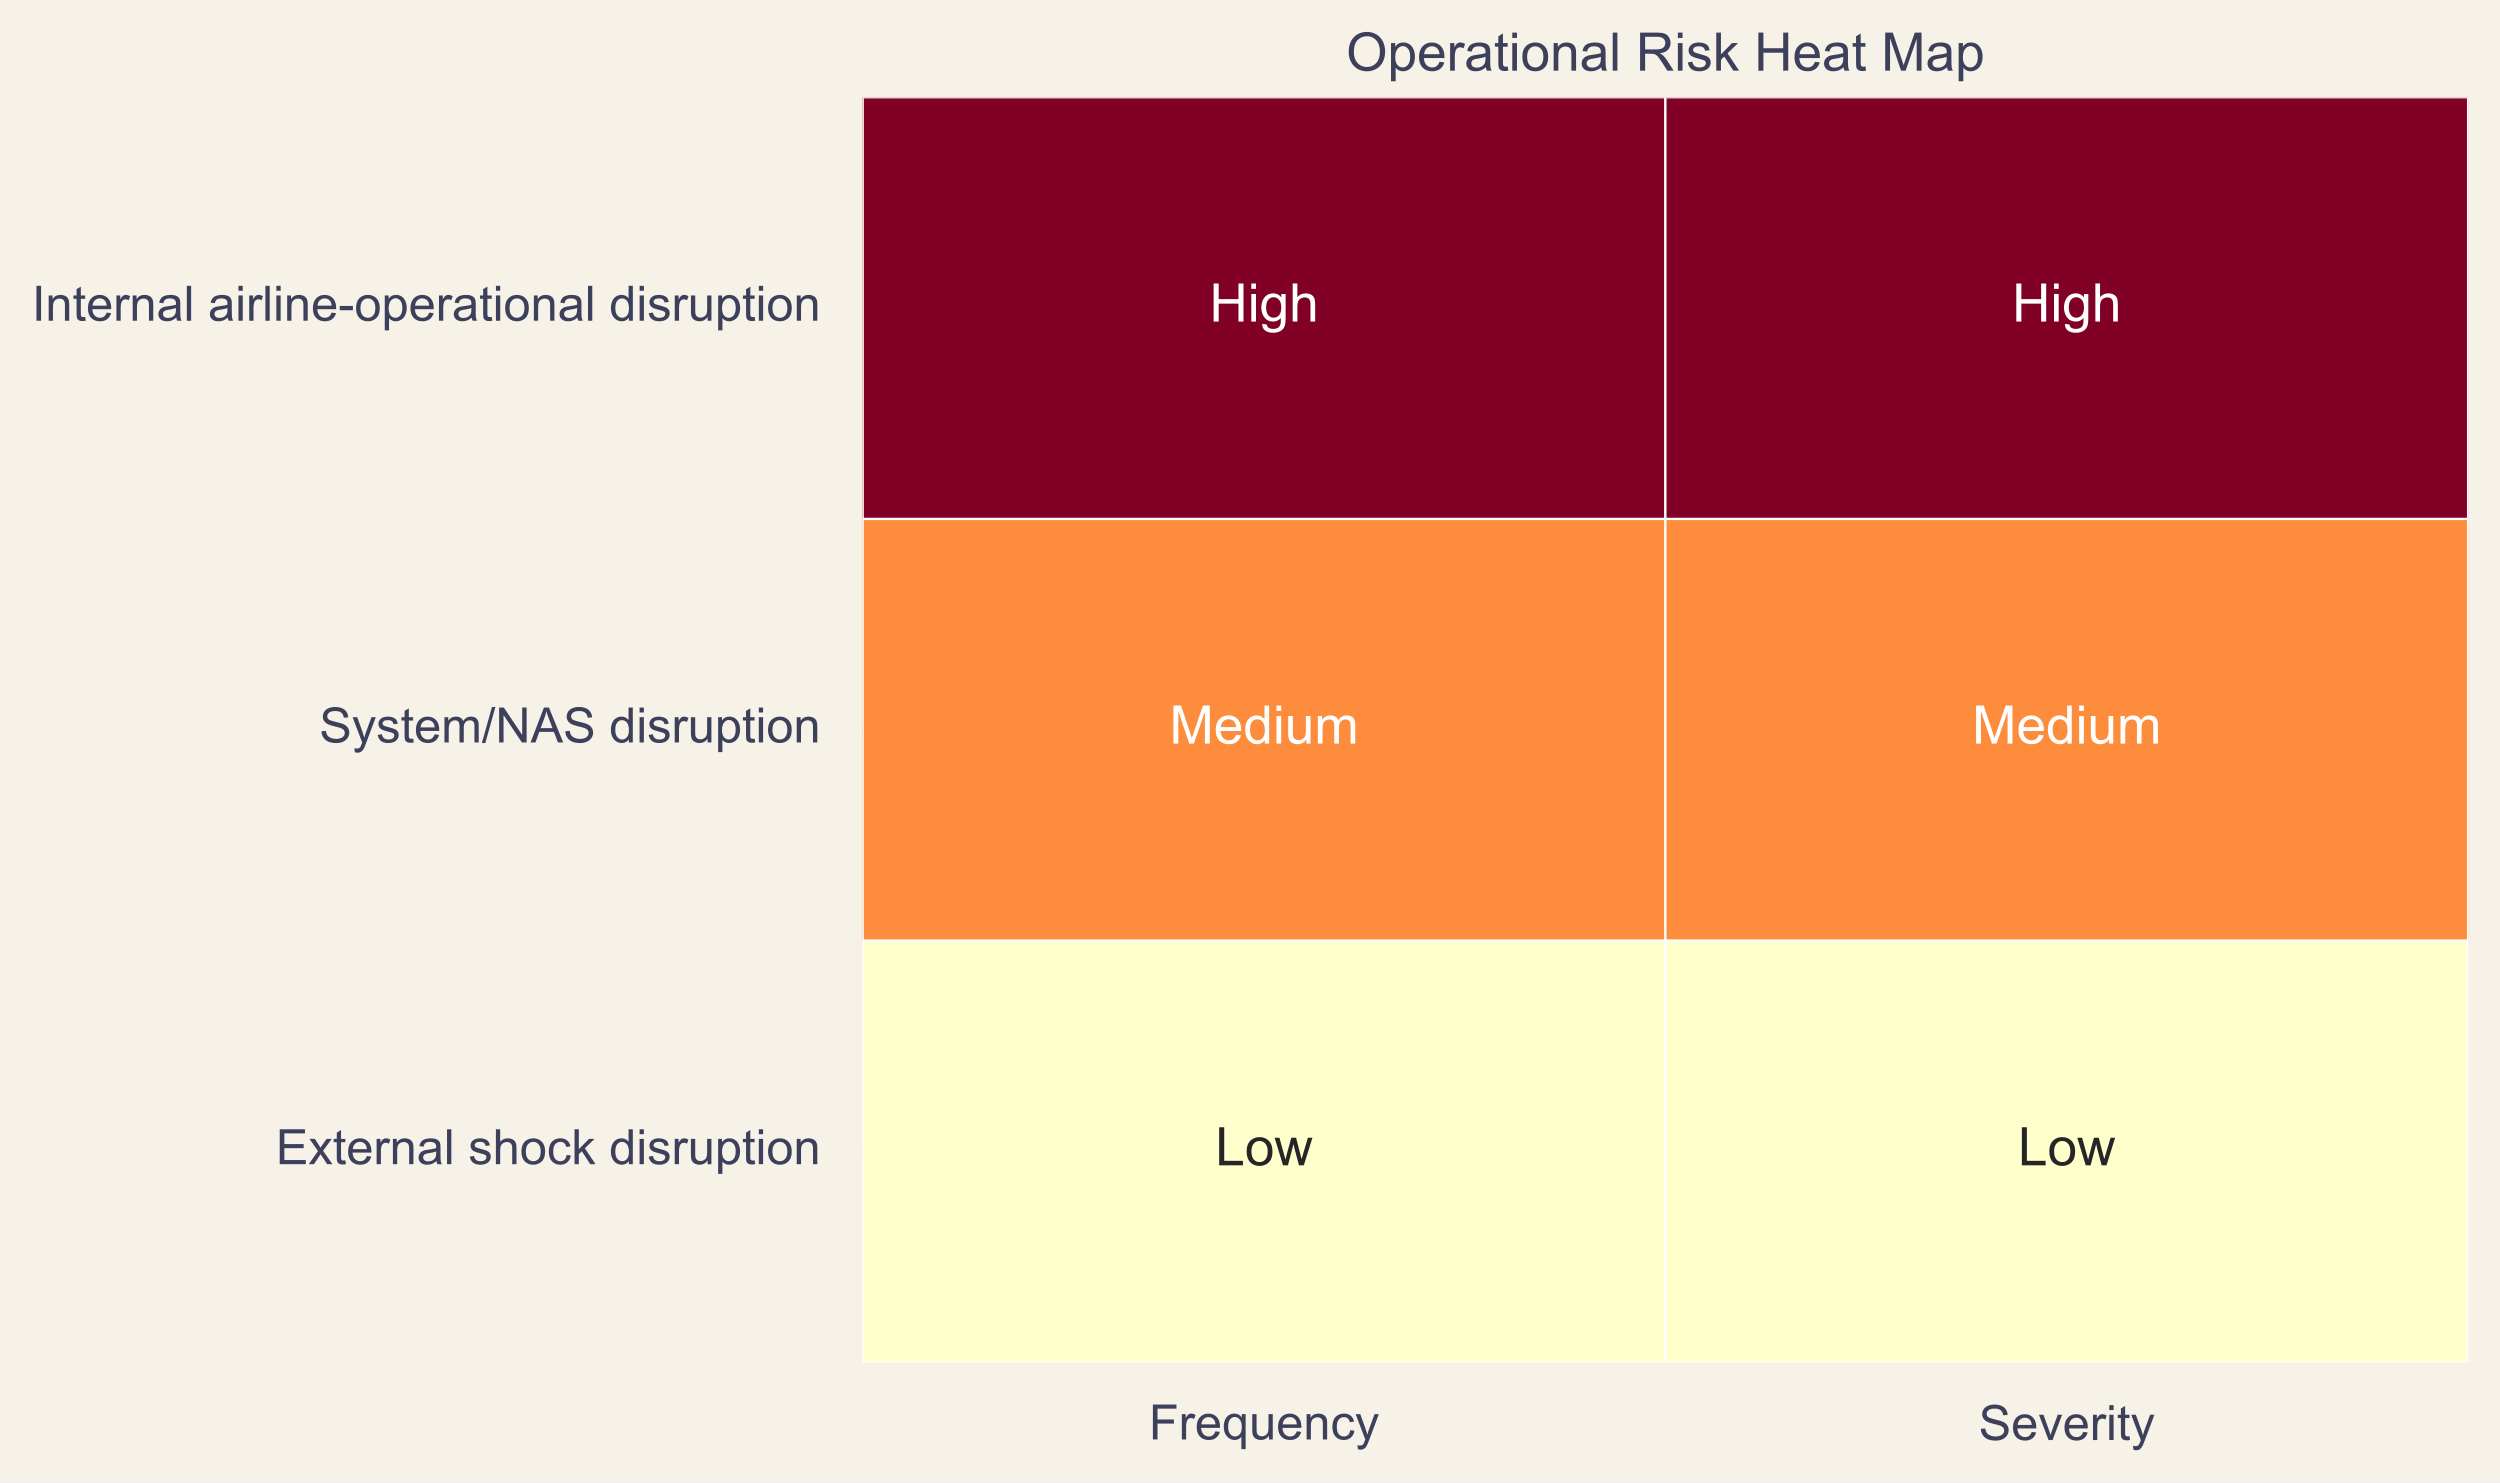
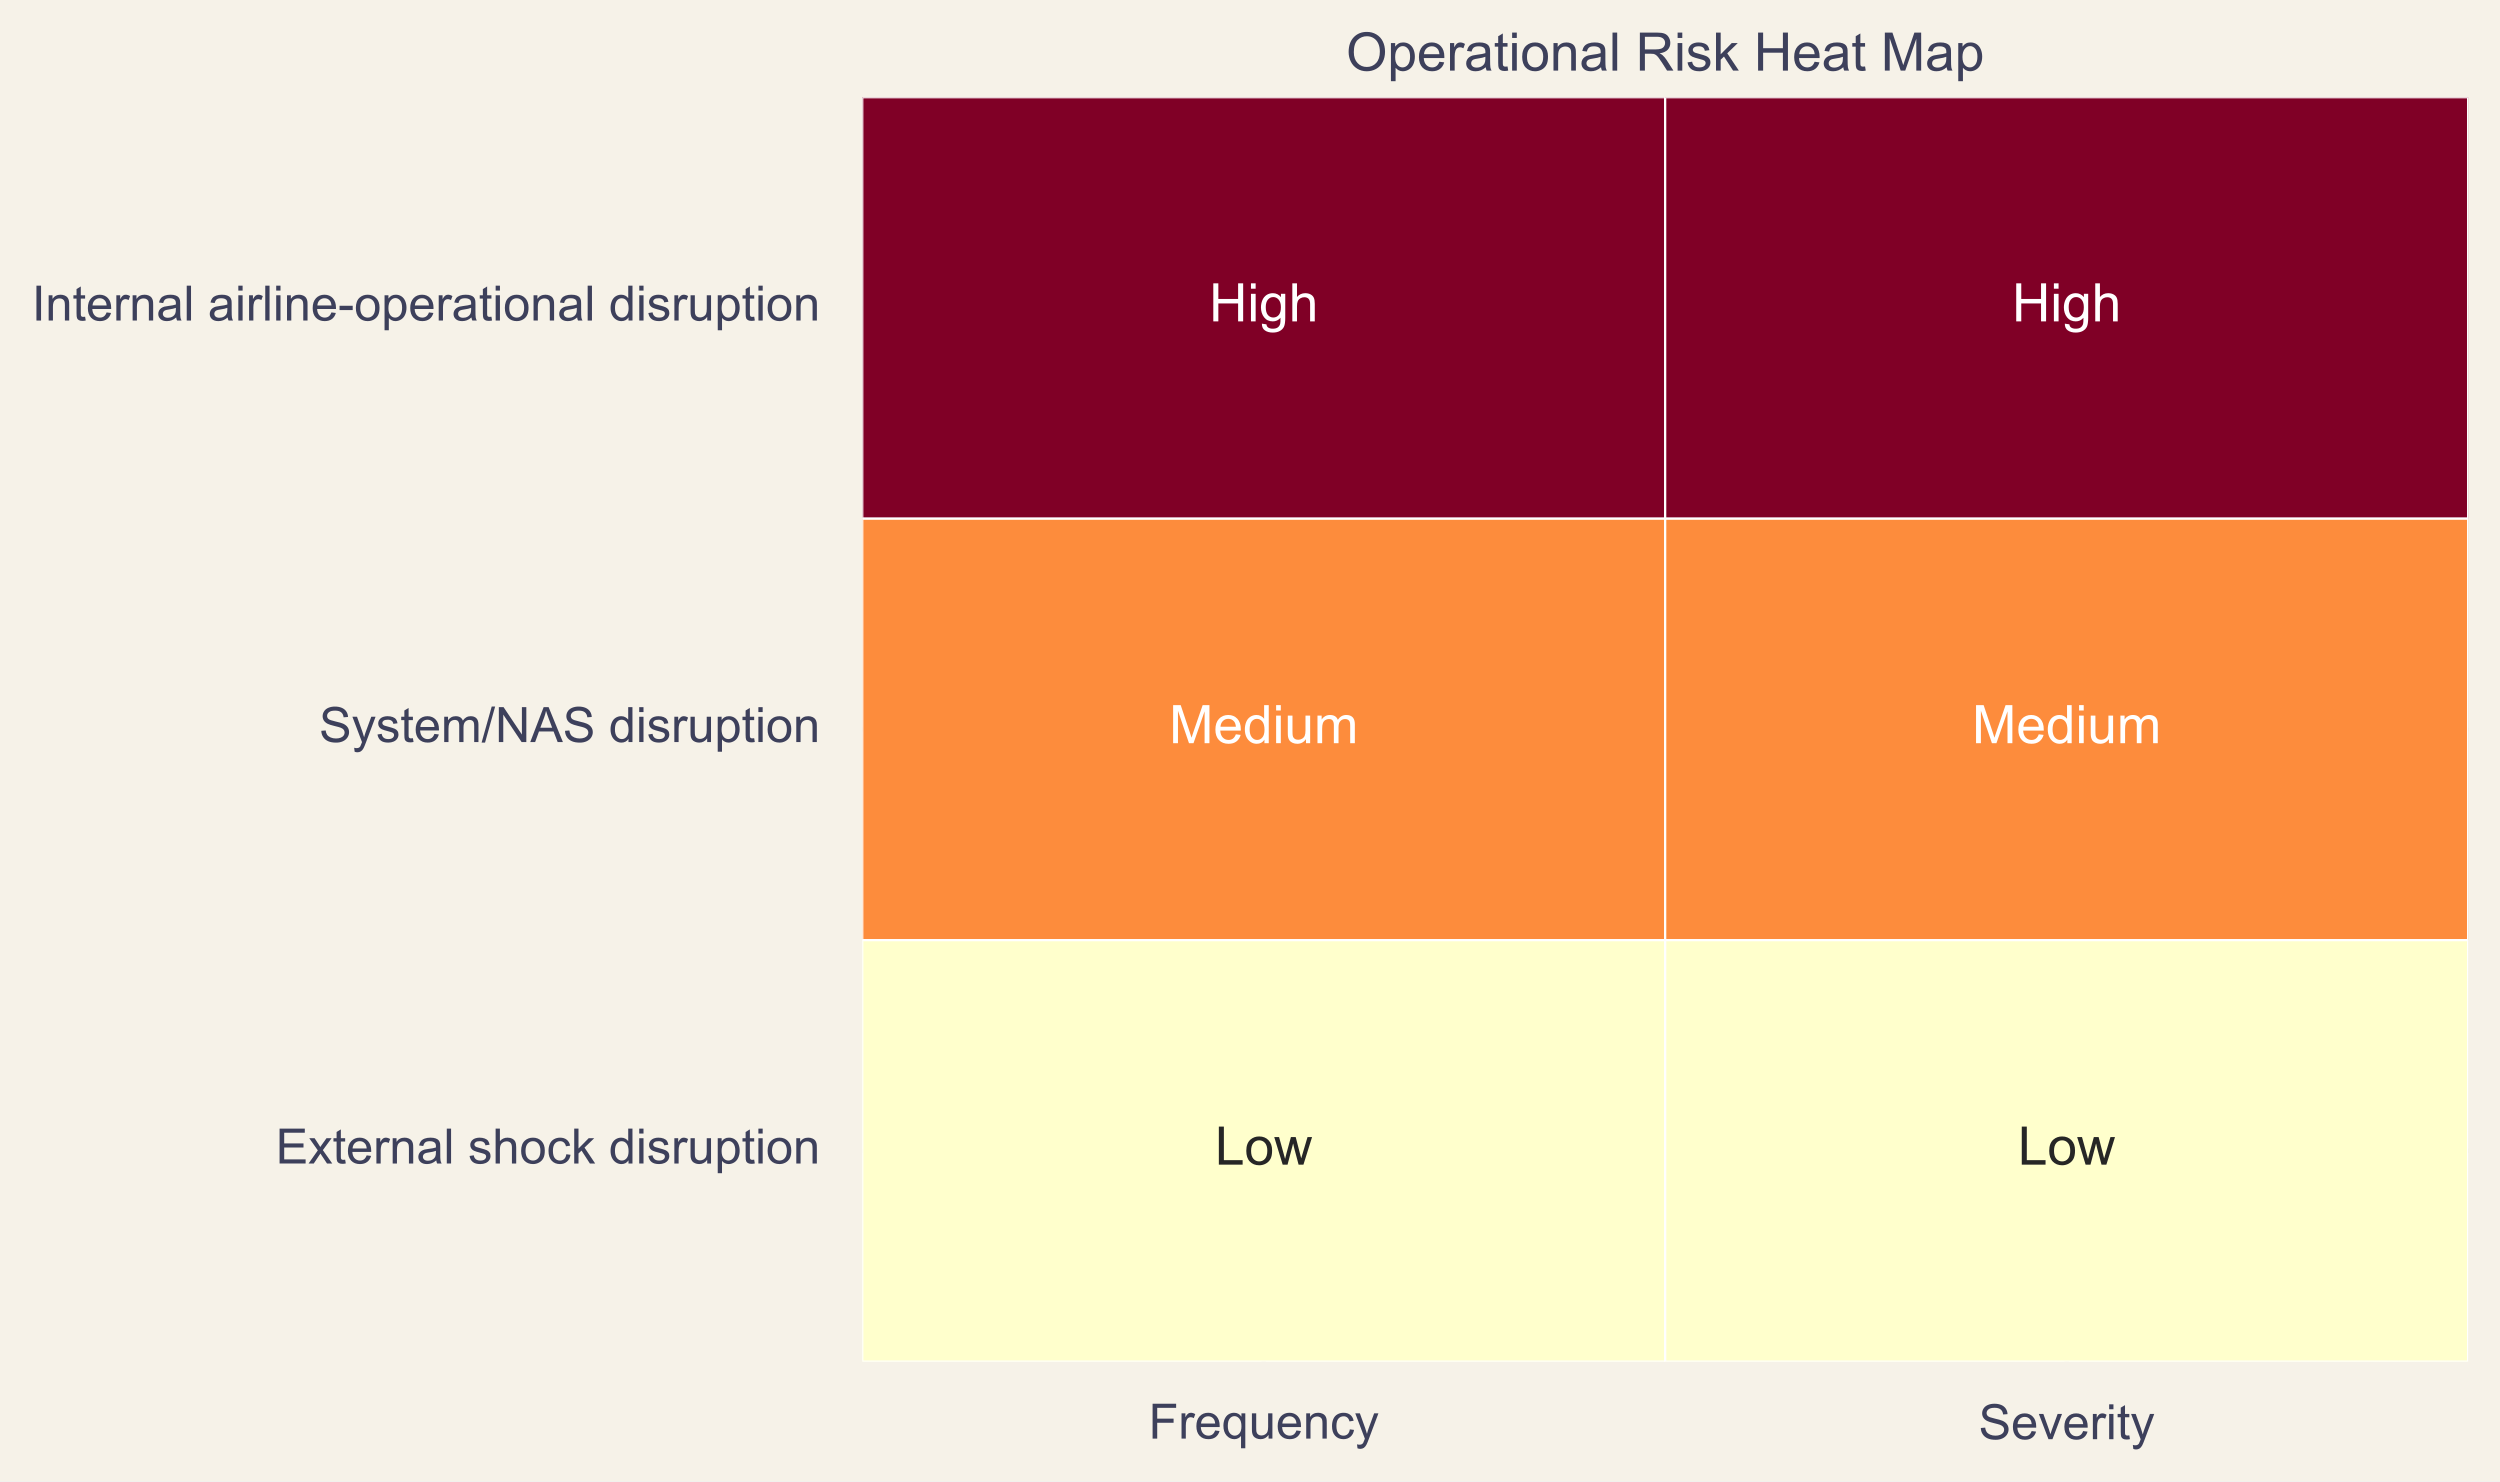
- <svg xmlns="http://www.w3.org/2000/svg" xmlns:xlink="http://www.w3.org/1999/xlink" width="563.98pt" height="334.375pt" viewBox="0 0 563.98 334.375" version="1.1">
+ <svg xmlns="http://www.w3.org/2000/svg" xmlns:xlink="http://www.w3.org/1999/xlink" width="564.295pt" height="334.37pt" viewBox="0 0 564.295 334.37" version="1.1">
  <defs>
    <style type="text/css">*{stroke-linejoin: round; stroke-linecap: butt}</style>
  </defs>
  <g id="figure_1">
    <g id="patch_1">
-       <path d="M 0 334.375  L 563.98 334.375  L 563.98 0  L 0 0  z " style="fill: #f6f2e8" />
+       <path d="M 0 334.37  L 564.295 334.37  L 564.295 0  L 0 0  z " style="fill: #f6f2e8" />
    </g>
    <g id="axes_1">
      <g id="patch_2">
-         <path d="M 194.625 307.353  L 556.78 307.353  L 556.78 21.943  L 194.625 21.943  z " style="fill: #f6f2e8" />
+         <path d="M 194.625 307.347  L 557.095 307.347  L 557.095 21.943  L 194.625 21.943  z " style="fill: #f6f2e8" />
      </g>
      <g id="matplotlib.axis_1">
        <g id="xtick_1">
          <g id="line2d_1">
-             <path d="M 285.164 307.353  L 285.164 21.943  " clip-path="url(#p300bb8672b)" style="fill: none; stroke: #d9d2c3; stroke-linecap: round" />
+             <path d="M 285.243 307.347  L 285.243 21.943  " clip-path="url(#pae218636f4)" style="fill: none; stroke: #d9d2c3; stroke-linecap: round" />
          </g>
          <g id="text_1">
-             <g style="fill: #3d405b" transform="translate(259.1805 324.7261) scale(0.11 -0.11)">
+             <g style="fill: #3d405b" transform="translate(259.2593 324.7205) scale(0.11 -0.11)">
              <defs>
                <path id="ArialMT-46" d="M 525 0  L 525 4581  L 3616 4581  L 3616 4041  L 1131 4041  L 1131 2622  L 3281 2622  L 3281 2081  L 1131 2081  L 1131 0  L 525 0  z " transform="scale(0.015625)" />
                <path id="ArialMT-72" d="M 416 0  L 416 3319  L 922 3319  L 922 2816  Q 1116 3169 1280 3281  Q 1444 3394 1641 3394  Q 1925 3394 2219 3213  L 2025 2691  Q 1819 2813 1613 2813  Q 1428 2813 1281 2702  Q 1134 2591 1072 2394  Q 978 2094 978 1738  L 978 0  L 416 0  z " transform="scale(0.015625)" />
                <path id="ArialMT-65" d="M 2694 1069  L 3275 997  Q 3138 488 2766 206  Q 2394 -75 1816 -75  Q 1088 -75 661 373  Q 234 822 234 1631  Q 234 2469 665 2931  Q 1097 3394 1784 3394  Q 2450 3394 2872 2941  Q 3294 2488 3294 1666  Q 3294 1616 3291 1516  L 816 1516  Q 847 969 1125 678  Q 1403 388 1819 388  Q 2128 388 2347 550  Q 2566 713 2694 1069  z M 847 1978  L 2700 1978  Q 2663 2397 2488 2606  Q 2219 2931 1791 2931  Q 1403 2931 1139 2672  Q 875 2413 847 1978  z " transform="scale(0.015625)" />
                <path id="ArialMT-71" d="M 2538 -1272  L 2538 353  Q 2406 169 2170 47  Q 1934 -75 1669 -75  Q 1078 -75 651 397  Q 225 869 225 1691  Q 225 2191 398 2587  Q 572 2984 901 3189  Q 1231 3394 1625 3394  Q 2241 3394 2594 2875  L 2594 3319  L 3100 3319  L 3100 -1272  L 2538 -1272  z M 803 1669  Q 803 1028 1072 708  Q 1341 388 1716 388  Q 2075 388 2334 692  Q 2594 997 2594 1619  Q 2594 2281 2320 2615  Q 2047 2950 1678 2950  Q 1313 2950 1058 2639  Q 803 2328 803 1669  z " transform="scale(0.015625)" />
                <path id="ArialMT-75" d="M 2597 0  L 2597 488  Q 2209 -75 1544 -75  Q 1250 -75 995 37  Q 741 150 617 320  Q 494 491 444 738  Q 409 903 409 1263  L 409 3319  L 972 3319  L 972 1478  Q 972 1038 1006 884  Q 1059 663 1231 536  Q 1403 409 1656 409  Q 1909 409 2131 539  Q 2353 669 2445 892  Q 2538 1116 2538 1541  L 2538 3319  L 3100 3319  L 3100 0  L 2597 0  z " transform="scale(0.015625)" />
                <path id="ArialMT-6e" d="M 422 0  L 422 3319  L 928 3319  L 928 2847  Q 1294 3394 1984 3394  Q 2284 3394 2536 3286  Q 2788 3178 2913 3003  Q 3038 2828 3088 2588  Q 3119 2431 3119 2041  L 3119 0  L 2556 0  L 2556 2019  Q 2556 2363 2490 2533  Q 2425 2703 2258 2804  Q 2091 2906 1866 2906  Q 1506 2906 1245 2678  Q 984 2450 984 1813  L 984 0  L 422 0  z " transform="scale(0.015625)" />
                <path id="ArialMT-63" d="M 2588 1216  L 3141 1144  Q 3050 572 2676 248  Q 2303 -75 1759 -75  Q 1078 -75 664 370  Q 250 816 250 1647  Q 250 2184 428 2587  Q 606 2991 970 3192  Q 1334 3394 1763 3394  Q 2303 3394 2647 3120  Q 2991 2847 3088 2344  L 2541 2259  Q 2463 2594 2264 2762  Q 2066 2931 1784 2931  Q 1359 2931 1093 2626  Q 828 2322 828 1663  Q 828 994 1084 691  Q 1341 388 1753 388  Q 2084 388 2306 591  Q 2528 794 2588 1216  z " transform="scale(0.015625)" />
                <path id="ArialMT-79" d="M 397 -1278  L 334 -750  Q 519 -800 656 -800  Q 844 -800 956 -737  Q 1069 -675 1141 -563  Q 1194 -478 1313 -144  Q 1328 -97 1363 -6  L 103 3319  L 709 3319  L 1400 1397  Q 1534 1031 1641 628  Q 1738 1016 1872 1384  L 2581 3319  L 3144 3319  L 1881 -56  Q 1678 -603 1566 -809  Q 1416 -1088 1222 -1217  Q 1028 -1347 759 -1347  Q 597 -1347 397 -1278  z " transform="scale(0.015625)" />
              </defs>
              <use xlink:href="#ArialMT-46" />
-               <use xlink:href="#ArialMT-72" transform="translate(61.08398 0)" />
-               <use xlink:href="#ArialMT-65" transform="translate(94.38477 0)" />
-               <use xlink:href="#ArialMT-71" transform="translate(150 0)" />
-               <use xlink:href="#ArialMT-75" transform="translate(205.6152 0)" />
-               <use xlink:href="#ArialMT-65" transform="translate(261.2305 0)" />
-               <use xlink:href="#ArialMT-6e" transform="translate(316.8457 0)" />
-               <use xlink:href="#ArialMT-63" transform="translate(372.4609 0)" />
-               <use xlink:href="#ArialMT-79" transform="translate(422.4609 0)" />
+               <use xlink:href="#ArialMT-72" x="61.084" />
+               <use xlink:href="#ArialMT-65" x="94.385" />
+               <use xlink:href="#ArialMT-71" x="150" />
+               <use xlink:href="#ArialMT-75" x="205.615" />
+               <use xlink:href="#ArialMT-65" x="261.23" />
+               <use xlink:href="#ArialMT-6e" x="316.846" />
+               <use xlink:href="#ArialMT-63" x="372.461" />
+               <use xlink:href="#ArialMT-79" x="422.461" />
            </g>
          </g>
        </g>
        <g id="xtick_2">
          <g id="line2d_2">
-             <path d="M 466.241 307.353  L 466.241 21.943  " clip-path="url(#p300bb8672b)" style="fill: none; stroke: #d9d2c3; stroke-linecap: round" />
+             <path d="M 466.478 307.347  L 466.478 21.943  " clip-path="url(#pae218636f4)" style="fill: none; stroke: #d9d2c3; stroke-linecap: round" />
          </g>
          <g id="text_2">
-             <g style="fill: #3d405b" transform="translate(446.3742 324.8602) scale(0.11 -0.11)">
+             <g style="fill: #3d405b" transform="translate(446.6105 324.8545) scale(0.11 -0.11)">
              <defs>
                <path id="ArialMT-53" d="M 288 1472  L 859 1522  Q 900 1178 1048 958  Q 1197 738 1509 602  Q 1822 466 2213 466  Q 2559 466 2825 569  Q 3091 672 3220 851  Q 3350 1031 3350 1244  Q 3350 1459 3225 1620  Q 3100 1781 2813 1891  Q 2628 1963 1997 2114  Q 1366 2266 1113 2400  Q 784 2572 623 2826  Q 463 3081 463 3397  Q 463 3744 659 4045  Q 856 4347 1234 4503  Q 1613 4659 2075 4659  Q 2584 4659 2973 4495  Q 3363 4331 3572 4012  Q 3781 3694 3797 3291  L 3216 3247  Q 3169 3681 2898 3903  Q 2628 4125 2100 4125  Q 1550 4125 1298 3923  Q 1047 3722 1047 3438  Q 1047 3191 1225 3031  Q 1400 2872 2139 2705  Q 2878 2538 3153 2413  Q 3553 2228 3743 1945  Q 3934 1663 3934 1294  Q 3934 928 3725 604  Q 3516 281 3123 101  Q 2731 -78 2241 -78  Q 1619 -78 1198 103  Q 778 284 539 648  Q 300 1013 288 1472  z " transform="scale(0.015625)" />
                <path id="ArialMT-76" d="M 1344 0  L 81 3319  L 675 3319  L 1388 1331  Q 1503 1009 1600 663  Q 1675 925 1809 1294  L 2547 3319  L 3125 3319  L 1869 0  L 1344 0  z " transform="scale(0.015625)" />
                <path id="ArialMT-69" d="M 425 3934  L 425 4581  L 988 4581  L 988 3934  L 425 3934  z M 425 0  L 425 3319  L 988 3319  L 988 0  L 425 0  z " transform="scale(0.015625)" />
                <path id="ArialMT-74" d="M 1650 503  L 1731 6  Q 1494 -44 1306 -44  Q 1000 -44 831 53  Q 663 150 594 308  Q 525 466 525 972  L 525 2881  L 113 2881  L 113 3319  L 525 3319  L 525 4141  L 1084 4478  L 1084 3319  L 1650 3319  L 1650 2881  L 1084 2881  L 1084 941  Q 1084 700 1114 631  Q 1144 563 1211 522  Q 1278 481 1403 481  Q 1497 481 1650 503  z " transform="scale(0.015625)" />
              </defs>
              <use xlink:href="#ArialMT-53" />
-               <use xlink:href="#ArialMT-65" transform="translate(66.69922 0)" />
-               <use xlink:href="#ArialMT-76" transform="translate(122.3145 0)" />
-               <use xlink:href="#ArialMT-65" transform="translate(172.3145 0)" />
-               <use xlink:href="#ArialMT-72" transform="translate(227.9297 0)" />
-               <use xlink:href="#ArialMT-69" transform="translate(261.2305 0)" />
-               <use xlink:href="#ArialMT-74" transform="translate(283.4473 0)" />
-               <use xlink:href="#ArialMT-79" transform="translate(311.2305 0)" />
+               <use xlink:href="#ArialMT-65" x="66.699" />
+               <use xlink:href="#ArialMT-76" x="122.314" />
+               <use xlink:href="#ArialMT-65" x="172.314" />
+               <use xlink:href="#ArialMT-72" x="227.93" />
+               <use xlink:href="#ArialMT-69" x="261.23" />
+               <use xlink:href="#ArialMT-74" x="283.447" />
+               <use xlink:href="#ArialMT-79" x="311.23" />
            </g>
          </g>
        </g>
      </g>
      <g id="matplotlib.axis_2">
        <g id="ytick_1">
          <g id="line2d_3">
-             <path d="M 194.625 69.511  L 556.78 69.511  " clip-path="url(#p300bb8672b)" style="fill: none; stroke: #d9d2c3; stroke-linecap: round" />
+             <path d="M 194.625 69.51  L 557.095 69.51  " clip-path="url(#pae218636f4)" style="fill: none; stroke: #d9d2c3; stroke-linecap: round" />
          </g>
          <g id="text_3">
-             <g style="fill: #3d405b" transform="translate(7.2 72.35503) scale(0.11 -0.11)">
+             <g style="fill: #3d405b" transform="translate(7.2 72.35409) scale(0.11 -0.11)">
              <defs>
                <path id="ArialMT-49" d="M 597 0  L 597 4581  L 1203 4581  L 1203 0  L 597 0  z " transform="scale(0.015625)" />
                <path id="ArialMT-61" d="M 2588 409  Q 2275 144 1986 34  Q 1697 -75 1366 -75  Q 819 -75 525 192  Q 231 459 231 875  Q 231 1119 342 1320  Q 453 1522 633 1644  Q 813 1766 1038 1828  Q 1203 1872 1538 1913  Q 2219 1994 2541 2106  Q 2544 2222 2544 2253  Q 2544 2597 2384 2738  Q 2169 2928 1744 2928  Q 1347 2928 1158 2789  Q 969 2650 878 2297  L 328 2372  Q 403 2725 575 2942  Q 747 3159 1072 3276  Q 1397 3394 1825 3394  Q 2250 3394 2515 3294  Q 2781 3194 2906 3042  Q 3031 2891 3081 2659  Q 3109 2516 3109 2141  L 3109 1391  Q 3109 606 3145 398  Q 3181 191 3288 0  L 2700 0  Q 2613 175 2588 409  z M 2541 1666  Q 2234 1541 1622 1453  Q 1275 1403 1131 1340  Q 988 1278 909 1158  Q 831 1038 831 891  Q 831 666 1001 516  Q 1172 366 1500 366  Q 1825 366 2078 508  Q 2331 650 2450 897  Q 2541 1088 2541 1459  L 2541 1666  z " transform="scale(0.015625)" />
                <path id="ArialMT-6c" d="M 409 0  L 409 4581  L 972 4581  L 972 0  L 409 0  z " transform="scale(0.015625)" />
                <path id="ArialMT-20" transform="scale(0.015625)" />
                <path id="ArialMT-2d" d="M 203 1375  L 203 1941  L 1931 1941  L 1931 1375  L 203 1375  z " transform="scale(0.015625)" />
                <path id="ArialMT-6f" d="M 213 1659  Q 213 2581 725 3025  Q 1153 3394 1769 3394  Q 2453 3394 2887 2945  Q 3322 2497 3322 1706  Q 3322 1066 3130 698  Q 2938 331 2570 128  Q 2203 -75 1769 -75  Q 1072 -75 642 372  Q 213 819 213 1659  z M 791 1659  Q 791 1022 1069 705  Q 1347 388 1769 388  Q 2188 388 2466 706  Q 2744 1025 2744 1678  Q 2744 2294 2464 2611  Q 2184 2928 1769 2928  Q 1347 2928 1069 2612  Q 791 2297 791 1659  z " transform="scale(0.015625)" />
                <path id="ArialMT-70" d="M 422 -1272  L 422 3319  L 934 3319  L 934 2888  Q 1116 3141 1344 3267  Q 1572 3394 1897 3394  Q 2322 3394 2647 3175  Q 2972 2956 3137 2557  Q 3303 2159 3303 1684  Q 3303 1175 3120 767  Q 2938 359 2589 142  Q 2241 -75 1856 -75  Q 1575 -75 1351 44  Q 1128 163 984 344  L 984 -1272  L 422 -1272  z M 931 1641  Q 931 1000 1190 694  Q 1450 388 1819 388  Q 2194 388 2461 705  Q 2728 1022 2728 1688  Q 2728 2322 2467 2637  Q 2206 2953 1844 2953  Q 1484 2953 1207 2617  Q 931 2281 931 1641  z " transform="scale(0.015625)" />
                <path id="ArialMT-64" d="M 2575 0  L 2575 419  Q 2259 -75 1647 -75  Q 1250 -75 917 144  Q 584 363 401 755  Q 219 1147 219 1656  Q 219 2153 384 2558  Q 550 2963 881 3178  Q 1213 3394 1622 3394  Q 1922 3394 2156 3267  Q 2391 3141 2538 2938  L 2538 4581  L 3097 4581  L 3097 0  L 2575 0  z M 797 1656  Q 797 1019 1065 703  Q 1334 388 1700 388  Q 2069 388 2326 689  Q 2584 991 2584 1609  Q 2584 2291 2321 2609  Q 2059 2928 1675 2928  Q 1300 2928 1048 2622  Q 797 2316 797 1656  z " transform="scale(0.015625)" />
                <path id="ArialMT-73" d="M 197 991  L 753 1078  Q 800 744 1014 566  Q 1228 388 1613 388  Q 2000 388 2187 545  Q 2375 703 2375 916  Q 2375 1106 2209 1216  Q 2094 1291 1634 1406  Q 1016 1563 777 1677  Q 538 1791 414 1992  Q 291 2194 291 2438  Q 291 2659 392 2848  Q 494 3038 669 3163  Q 800 3259 1026 3326  Q 1253 3394 1513 3394  Q 1903 3394 2198 3281  Q 2494 3169 2634 2976  Q 2775 2784 2828 2463  L 2278 2388  Q 2241 2644 2061 2787  Q 1881 2931 1553 2931  Q 1166 2931 1000 2803  Q 834 2675 834 2503  Q 834 2394 903 2306  Q 972 2216 1119 2156  Q 1203 2125 1616 2013  Q 2213 1853 2448 1751  Q 2684 1650 2818 1456  Q 2953 1263 2953 975  Q 2953 694 2789 445  Q 2625 197 2315 61  Q 2006 -75 1616 -75  Q 969 -75 630 194  Q 291 463 197 991  z " transform="scale(0.015625)" />
              </defs>
              <use xlink:href="#ArialMT-49" />
-               <use xlink:href="#ArialMT-6e" transform="translate(27.7832 0)" />
-               <use xlink:href="#ArialMT-74" transform="translate(83.39844 0)" />
-               <use xlink:href="#ArialMT-65" transform="translate(111.1816 0)" />
-               <use xlink:href="#ArialMT-72" transform="translate(166.7969 0)" />
-               <use xlink:href="#ArialMT-6e" transform="translate(200.0977 0)" />
-               <use xlink:href="#ArialMT-61" transform="translate(255.7129 0)" />
-               <use xlink:href="#ArialMT-6c" transform="translate(311.3281 0)" />
-               <use xlink:href="#ArialMT-20" transform="translate(333.5449 0)" />
-               <use xlink:href="#ArialMT-61" transform="translate(361.3281 0)" />
-               <use xlink:href="#ArialMT-69" transform="translate(416.9434 0)" />
-               <use xlink:href="#ArialMT-72" transform="translate(439.1602 0)" />
-               <use xlink:href="#ArialMT-6c" transform="translate(472.4609 0)" />
-               <use xlink:href="#ArialMT-69" transform="translate(494.6777 0)" />
-               <use xlink:href="#ArialMT-6e" transform="translate(516.8945 0)" />
-               <use xlink:href="#ArialMT-65" transform="translate(572.5098 0)" />
-               <use xlink:href="#ArialMT-2d" transform="translate(628.125 0)" />
-               <use xlink:href="#ArialMT-6f" transform="translate(661.4258 0)" />
-               <use xlink:href="#ArialMT-70" transform="translate(717.041 0)" />
-               <use xlink:href="#ArialMT-65" transform="translate(772.6562 0)" />
-               <use xlink:href="#ArialMT-72" transform="translate(828.2715 0)" />
-               <use xlink:href="#ArialMT-61" transform="translate(861.5723 0)" />
-               <use xlink:href="#ArialMT-74" transform="translate(917.1875 0)" />
-               <use xlink:href="#ArialMT-69" transform="translate(944.9707 0)" />
-               <use xlink:href="#ArialMT-6f" transform="translate(967.1875 0)" />
-               <use xlink:href="#ArialMT-6e" transform="translate(1022.803 0)" />
-               <use xlink:href="#ArialMT-61" transform="translate(1078.418 0)" />
-               <use xlink:href="#ArialMT-6c" transform="translate(1134.033 0)" />
-               <use xlink:href="#ArialMT-20" transform="translate(1156.25 0)" />
-               <use xlink:href="#ArialMT-64" transform="translate(1184.033 0)" />
-               <use xlink:href="#ArialMT-69" transform="translate(1239.648 0)" />
-               <use xlink:href="#ArialMT-73" transform="translate(1261.865 0)" />
-               <use xlink:href="#ArialMT-72" transform="translate(1311.865 0)" />
-               <use xlink:href="#ArialMT-75" transform="translate(1345.166 0)" />
-               <use xlink:href="#ArialMT-70" transform="translate(1400.781 0)" />
-               <use xlink:href="#ArialMT-74" transform="translate(1456.396 0)" />
-               <use xlink:href="#ArialMT-69" transform="translate(1484.18 0)" />
-               <use xlink:href="#ArialMT-6f" transform="translate(1506.396 0)" />
-               <use xlink:href="#ArialMT-6e" transform="translate(1562.012 0)" />
+               <use xlink:href="#ArialMT-6e" x="27.783" />
+               <use xlink:href="#ArialMT-74" x="83.398" />
+               <use xlink:href="#ArialMT-65" x="111.182" />
+               <use xlink:href="#ArialMT-72" x="166.797" />
+               <use xlink:href="#ArialMT-6e" x="200.098" />
+               <use xlink:href="#ArialMT-61" x="255.713" />
+               <use xlink:href="#ArialMT-6c" x="311.328" />
+               <use xlink:href="#ArialMT-20" x="333.545" />
+               <use xlink:href="#ArialMT-61" x="361.328" />
+               <use xlink:href="#ArialMT-69" x="416.943" />
+               <use xlink:href="#ArialMT-72" x="439.16" />
+               <use xlink:href="#ArialMT-6c" x="472.461" />
+               <use xlink:href="#ArialMT-69" x="494.678" />
+               <use xlink:href="#ArialMT-6e" x="516.895" />
+               <use xlink:href="#ArialMT-65" x="572.51" />
+               <use xlink:href="#ArialMT-2d" x="628.125" />
+               <use xlink:href="#ArialMT-6f" x="661.426" />
+               <use xlink:href="#ArialMT-70" x="717.041" />
+               <use xlink:href="#ArialMT-65" x="772.656" />
+               <use xlink:href="#ArialMT-72" x="828.271" />
+               <use xlink:href="#ArialMT-61" x="861.572" />
+               <use xlink:href="#ArialMT-74" x="917.188" />
+               <use xlink:href="#ArialMT-69" x="944.971" />
+               <use xlink:href="#ArialMT-6f" x="967.188" />
+               <use xlink:href="#ArialMT-6e" x="1022.803" />
+               <use xlink:href="#ArialMT-61" x="1078.418" />
+               <use xlink:href="#ArialMT-6c" x="1134.033" />
+               <use xlink:href="#ArialMT-20" x="1156.25" />
+               <use xlink:href="#ArialMT-64" x="1184.033" />
+               <use xlink:href="#ArialMT-69" x="1239.648" />
+               <use xlink:href="#ArialMT-73" x="1261.865" />
+               <use xlink:href="#ArialMT-72" x="1311.865" />
+               <use xlink:href="#ArialMT-75" x="1345.166" />
+               <use xlink:href="#ArialMT-70" x="1400.781" />
+               <use xlink:href="#ArialMT-74" x="1456.396" />
+               <use xlink:href="#ArialMT-69" x="1484.18" />
+               <use xlink:href="#ArialMT-6f" x="1506.396" />
+               <use xlink:href="#ArialMT-6e" x="1562.012" />
            </g>
          </g>
        </g>
        <g id="ytick_2">
          <g id="line2d_4">
-             <path d="M 194.625 164.648  L 556.78 164.648  " clip-path="url(#p300bb8672b)" style="fill: none; stroke: #d9d2c3; stroke-linecap: round" />
+             <path d="M 194.625 164.645  L 557.095 164.645  " clip-path="url(#pae218636f4)" style="fill: none; stroke: #d9d2c3; stroke-linecap: round" />
          </g>
          <g id="text_4">
-             <g style="fill: #3d405b" transform="translate(72.02953 167.4941) scale(0.11 -0.11)">
+             <g style="fill: #3d405b" transform="translate(72.02953 167.4913) scale(0.11 -0.11)">
              <defs>
                <path id="ArialMT-6d" d="M 422 0  L 422 3319  L 925 3319  L 925 2853  Q 1081 3097 1340 3245  Q 1600 3394 1931 3394  Q 2300 3394 2536 3241  Q 2772 3088 2869 2813  Q 3263 3394 3894 3394  Q 4388 3394 4653 3120  Q 4919 2847 4919 2278  L 4919 0  L 4359 0  L 4359 2091  Q 4359 2428 4304 2576  Q 4250 2725 4106 2815  Q 3963 2906 3769 2906  Q 3419 2906 3187 2673  Q 2956 2441 2956 1928  L 2956 0  L 2394 0  L 2394 2156  Q 2394 2531 2256 2718  Q 2119 2906 1806 2906  Q 1569 2906 1367 2781  Q 1166 2656 1075 2415  Q 984 2175 984 1722  L 984 0  L 422 0  z " transform="scale(0.015625)" />
                <path id="ArialMT-2f" d="M 0 -78  L 1328 4659  L 1778 4659  L 453 -78  L 0 -78  z " transform="scale(0.015625)" />
                <path id="ArialMT-4e" d="M 488 0  L 488 4581  L 1109 4581  L 3516 984  L 3516 4581  L 4097 4581  L 4097 0  L 3475 0  L 1069 3600  L 1069 0  L 488 0  z " transform="scale(0.015625)" />
                <path id="ArialMT-41" d="M -9 0  L 1750 4581  L 2403 4581  L 4278 0  L 3588 0  L 3053 1388  L 1138 1388  L 634 0  L -9 0  z M 1313 1881  L 2866 1881  L 2388 3150  Q 2169 3728 2063 4100  Q 1975 3659 1816 3225  L 1313 1881  z " transform="scale(0.015625)" />
              </defs>
              <use xlink:href="#ArialMT-53" />
-               <use xlink:href="#ArialMT-79" transform="translate(66.69922 0)" />
-               <use xlink:href="#ArialMT-73" transform="translate(116.6992 0)" />
-               <use xlink:href="#ArialMT-74" transform="translate(166.6992 0)" />
-               <use xlink:href="#ArialMT-65" transform="translate(194.4824 0)" />
-               <use xlink:href="#ArialMT-6d" transform="translate(250.0977 0)" />
-               <use xlink:href="#ArialMT-2f" transform="translate(333.3984 0)" />
-               <use xlink:href="#ArialMT-4e" transform="translate(361.1816 0)" />
-               <use xlink:href="#ArialMT-41" transform="translate(433.3984 0)" />
-               <use xlink:href="#ArialMT-53" transform="translate(500.0977 0)" />
-               <use xlink:href="#ArialMT-20" transform="translate(566.7969 0)" />
-               <use xlink:href="#ArialMT-64" transform="translate(594.5801 0)" />
-               <use xlink:href="#ArialMT-69" transform="translate(650.1953 0)" />
-               <use xlink:href="#ArialMT-73" transform="translate(672.4121 0)" />
-               <use xlink:href="#ArialMT-72" transform="translate(722.4121 0)" />
-               <use xlink:href="#ArialMT-75" transform="translate(755.7129 0)" />
-               <use xlink:href="#ArialMT-70" transform="translate(811.3281 0)" />
-               <use xlink:href="#ArialMT-74" transform="translate(866.9434 0)" />
-               <use xlink:href="#ArialMT-69" transform="translate(894.7266 0)" />
-               <use xlink:href="#ArialMT-6f" transform="translate(916.9434 0)" />
-               <use xlink:href="#ArialMT-6e" transform="translate(972.5586 0)" />
+               <use xlink:href="#ArialMT-79" x="66.699" />
+               <use xlink:href="#ArialMT-73" x="116.699" />
+               <use xlink:href="#ArialMT-74" x="166.699" />
+               <use xlink:href="#ArialMT-65" x="194.482" />
+               <use xlink:href="#ArialMT-6d" x="250.098" />
+               <use xlink:href="#ArialMT-2f" x="333.398" />
+               <use xlink:href="#ArialMT-4e" x="361.182" />
+               <use xlink:href="#ArialMT-41" x="433.398" />
+               <use xlink:href="#ArialMT-53" x="500.098" />
+               <use xlink:href="#ArialMT-20" x="566.797" />
+               <use xlink:href="#ArialMT-64" x="594.58" />
+               <use xlink:href="#ArialMT-69" x="650.195" />
+               <use xlink:href="#ArialMT-73" x="672.412" />
+               <use xlink:href="#ArialMT-72" x="722.412" />
+               <use xlink:href="#ArialMT-75" x="755.713" />
+               <use xlink:href="#ArialMT-70" x="811.328" />
+               <use xlink:href="#ArialMT-74" x="866.943" />
+               <use xlink:href="#ArialMT-69" x="894.727" />
+               <use xlink:href="#ArialMT-6f" x="916.943" />
+               <use xlink:href="#ArialMT-6e" x="972.559" />
            </g>
          </g>
        </g>
        <g id="ytick_3">
          <g id="line2d_5">
-             <path d="M 194.625 259.784  L 556.78 259.784  " clip-path="url(#p300bb8672b)" style="fill: none; stroke: #d9d2c3; stroke-linecap: round" />
+             <path d="M 194.625 259.78  L 557.095 259.78  " clip-path="url(#pae218636f4)" style="fill: none; stroke: #d9d2c3; stroke-linecap: round" />
          </g>
          <g id="text_5">
-             <g style="fill: #3d405b" transform="translate(62.23609 262.6279) scale(0.11 -0.11)">
+             <g style="fill: #3d405b" transform="translate(62.23609 262.6233) scale(0.11 -0.11)">
              <defs>
                <path id="ArialMT-45" d="M 506 0  L 506 4581  L 3819 4581  L 3819 4041  L 1113 4041  L 1113 2638  L 3647 2638  L 3647 2100  L 1113 2100  L 1113 541  L 3925 541  L 3925 0  L 506 0  z " transform="scale(0.015625)" />
                <path id="ArialMT-78" d="M 47 0  L 1259 1725  L 138 3319  L 841 3319  L 1350 2541  Q 1494 2319 1581 2169  Q 1719 2375 1834 2534  L 2394 3319  L 3066 3319  L 1919 1756  L 3153 0  L 2463 0  L 1781 1031  L 1600 1309  L 728 0  L 47 0  z " transform="scale(0.015625)" />
                <path id="ArialMT-68" d="M 422 0  L 422 4581  L 984 4581  L 984 2938  Q 1378 3394 1978 3394  Q 2347 3394 2619 3248  Q 2891 3103 3008 2847  Q 3125 2591 3125 2103  L 3125 0  L 2563 0  L 2563 2103  Q 2563 2525 2380 2717  Q 2197 2909 1863 2909  Q 1613 2909 1392 2779  Q 1172 2650 1078 2428  Q 984 2206 984 1816  L 984 0  L 422 0  z " transform="scale(0.015625)" />
                <path id="ArialMT-6b" d="M 425 0  L 425 4581  L 988 4581  L 988 1969  L 2319 3319  L 3047 3319  L 1778 2088  L 3175 0  L 2481 0  L 1384 1697  L 988 1316  L 988 0  L 425 0  z " transform="scale(0.015625)" />
              </defs>
              <use xlink:href="#ArialMT-45" />
-               <use xlink:href="#ArialMT-78" transform="translate(66.69922 0)" />
-               <use xlink:href="#ArialMT-74" transform="translate(116.6992 0)" />
-               <use xlink:href="#ArialMT-65" transform="translate(144.4824 0)" />
-               <use xlink:href="#ArialMT-72" transform="translate(200.0977 0)" />
-               <use xlink:href="#ArialMT-6e" transform="translate(233.3984 0)" />
-               <use xlink:href="#ArialMT-61" transform="translate(289.0137 0)" />
-               <use xlink:href="#ArialMT-6c" transform="translate(344.6289 0)" />
-               <use xlink:href="#ArialMT-20" transform="translate(366.8457 0)" />
-               <use xlink:href="#ArialMT-73" transform="translate(394.6289 0)" />
-               <use xlink:href="#ArialMT-68" transform="translate(444.6289 0)" />
-               <use xlink:href="#ArialMT-6f" transform="translate(500.2441 0)" />
-               <use xlink:href="#ArialMT-63" transform="translate(555.8594 0)" />
-               <use xlink:href="#ArialMT-6b" transform="translate(605.8594 0)" />
-               <use xlink:href="#ArialMT-20" transform="translate(655.8594 0)" />
-               <use xlink:href="#ArialMT-64" transform="translate(683.6426 0)" />
-               <use xlink:href="#ArialMT-69" transform="translate(739.2578 0)" />
-               <use xlink:href="#ArialMT-73" transform="translate(761.4746 0)" />
-               <use xlink:href="#ArialMT-72" transform="translate(811.4746 0)" />
-               <use xlink:href="#ArialMT-75" transform="translate(844.7754 0)" />
-               <use xlink:href="#ArialMT-70" transform="translate(900.3906 0)" />
-               <use xlink:href="#ArialMT-74" transform="translate(956.0059 0)" />
-               <use xlink:href="#ArialMT-69" transform="translate(983.7891 0)" />
-               <use xlink:href="#ArialMT-6f" transform="translate(1006.006 0)" />
-               <use xlink:href="#ArialMT-6e" transform="translate(1061.621 0)" />
+               <use xlink:href="#ArialMT-78" x="66.699" />
+               <use xlink:href="#ArialMT-74" x="116.699" />
+               <use xlink:href="#ArialMT-65" x="144.482" />
+               <use xlink:href="#ArialMT-72" x="200.098" />
+               <use xlink:href="#ArialMT-6e" x="233.398" />
+               <use xlink:href="#ArialMT-61" x="289.014" />
+               <use xlink:href="#ArialMT-6c" x="344.629" />
+               <use xlink:href="#ArialMT-20" x="366.846" />
+               <use xlink:href="#ArialMT-73" x="394.629" />
+               <use xlink:href="#ArialMT-68" x="444.629" />
+               <use xlink:href="#ArialMT-6f" x="500.244" />
+               <use xlink:href="#ArialMT-63" x="555.859" />
+               <use xlink:href="#ArialMT-6b" x="605.859" />
+               <use xlink:href="#ArialMT-20" x="655.859" />
+               <use xlink:href="#ArialMT-64" x="683.643" />
+               <use xlink:href="#ArialMT-69" x="739.258" />
+               <use xlink:href="#ArialMT-73" x="761.475" />
+               <use xlink:href="#ArialMT-72" x="811.475" />
+               <use xlink:href="#ArialMT-75" x="844.775" />
+               <use xlink:href="#ArialMT-70" x="900.391" />
+               <use xlink:href="#ArialMT-74" x="956.006" />
+               <use xlink:href="#ArialMT-69" x="983.789" />
+               <use xlink:href="#ArialMT-6f" x="1006.006" />
+               <use xlink:href="#ArialMT-6e" x="1061.621" />
            </g>
          </g>
        </g>
      </g>
      <g id="QuadMesh_1">
-         <path d="M 194.625 21.943  L 375.702 21.943  L 375.702 117.08  L 194.625 117.08  L 194.625 21.943  " clip-path="url(#p300bb8672b)" style="fill: #800026; stroke: #ffffff; stroke-width: 0.5" />
-         <path d="M 375.702 21.943  L 556.78 21.943  L 556.78 117.08  L 375.702 117.08  L 375.702 21.943  " clip-path="url(#p300bb8672b)" style="fill: #800026; stroke: #ffffff; stroke-width: 0.5" />
-         <path d="M 194.625 117.08  L 375.702 117.08  L 375.702 212.216  L 194.625 212.216  L 194.625 117.08  " clip-path="url(#p300bb8672b)" style="fill: #fd8c3c; stroke: #ffffff; stroke-width: 0.5" />
-         <path d="M 375.702 117.08  L 556.78 117.08  L 556.78 212.216  L 375.702 212.216  L 375.702 117.08  " clip-path="url(#p300bb8672b)" style="fill: #fd8c3c; stroke: #ffffff; stroke-width: 0.5" />
-         <path d="M 194.625 212.216  L 375.702 212.216  L 375.702 307.353  L 194.625 307.353  L 194.625 212.216  " clip-path="url(#p300bb8672b)" style="fill: #ffffcc; stroke: #ffffff; stroke-width: 0.5" />
-         <path d="M 375.702 212.216  L 556.78 212.216  L 556.78 307.353  L 375.702 307.353  L 375.702 212.216  " clip-path="url(#p300bb8672b)" style="fill: #ffffcc; stroke: #ffffff; stroke-width: 0.5" />
+         <path d="M 194.625 21.943  L 375.86 21.943  L 375.86 117.078  L 194.625 117.078  L 194.625 21.943  " clip-path="url(#pae218636f4)" style="fill: #800026; stroke: #ffffff; stroke-width: 0.5" />
+         <path d="M 375.86 21.943  L 557.095 21.943  L 557.095 117.078  L 375.86 117.078  L 375.86 21.943  " clip-path="url(#pae218636f4)" style="fill: #800026; stroke: #ffffff; stroke-width: 0.5" />
+         <path d="M 194.625 117.078  L 375.86 117.078  L 375.86 212.212  L 194.625 212.212  L 194.625 117.078  " clip-path="url(#pae218636f4)" style="fill: #fd8c3c; stroke: #ffffff; stroke-width: 0.5" />
+         <path d="M 375.86 117.078  L 557.095 117.078  L 557.095 212.212  L 375.86 212.212  L 375.86 117.078  " clip-path="url(#pae218636f4)" style="fill: #fd8c3c; stroke: #ffffff; stroke-width: 0.5" />
+         <path d="M 194.625 212.212  L 375.86 212.212  L 375.86 307.347  L 194.625 307.347  L 194.625 212.212  " clip-path="url(#pae218636f4)" style="fill: #ffffcc; stroke: #ffffff; stroke-width: 0.5" />
+         <path d="M 375.86 212.212  L 557.095 212.212  L 557.095 307.347  L 375.86 307.347  L 375.86 212.212  " clip-path="url(#pae218636f4)" style="fill: #ffffcc; stroke: #ffffff; stroke-width: 0.5" />
      </g>
      <g id="text_6">
-         <g style="fill: #ffffff" transform="translate(272.8244 72.54323) scale(0.12 -0.12)">
+         <g style="fill: #ffffff" transform="translate(272.9031 72.54229) scale(0.12 -0.12)">
          <defs>
            <path id="ArialMT-48" d="M 513 0  L 513 4581  L 1119 4581  L 1119 2700  L 3500 2700  L 3500 4581  L 4106 4581  L 4106 0  L 3500 0  L 3500 2159  L 1119 2159  L 1119 0  L 513 0  z " transform="scale(0.015625)" />
            <path id="ArialMT-67" d="M 319 -275  L 866 -356  Q 900 -609 1056 -725  Q 1266 -881 1628 -881  Q 2019 -881 2231 -725  Q 2444 -569 2519 -288  Q 2563 -116 2559 434  Q 2191 0 1641 0  Q 956 0 581 494  Q 206 988 206 1678  Q 206 2153 378 2554  Q 550 2956 876 3175  Q 1203 3394 1644 3394  Q 2231 3394 2613 2919  L 2613 3319  L 3131 3319  L 3131 450  Q 3131 -325 2973 -648  Q 2816 -972 2473 -1159  Q 2131 -1347 1631 -1347  Q 1038 -1347 672 -1080  Q 306 -813 319 -275  z M 784 1719  Q 784 1066 1043 766  Q 1303 466 1694 466  Q 2081 466 2343 764  Q 2606 1063 2606 1700  Q 2606 2309 2336 2618  Q 2066 2928 1684 2928  Q 1309 2928 1046 2623  Q 784 2319 784 1719  z " transform="scale(0.015625)" />
          </defs>
          <use xlink:href="#ArialMT-48" />
-           <use xlink:href="#ArialMT-69" transform="translate(72.2168 0)" />
-           <use xlink:href="#ArialMT-67" transform="translate(94.43359 0)" />
-           <use xlink:href="#ArialMT-68" transform="translate(150.0488 0)" />
+           <use xlink:href="#ArialMT-69" x="72.217" />
+           <use xlink:href="#ArialMT-67" x="94.434" />
+           <use xlink:href="#ArialMT-68" x="150.049" />
        </g>
      </g>
      <g id="text_7">
-         <g style="fill: #ffffff" transform="translate(453.9019 72.54323) scale(0.12 -0.12)">
+         <g style="fill: #ffffff" transform="translate(454.1381 72.54229) scale(0.12 -0.12)">
          <use xlink:href="#ArialMT-48" />
-           <use xlink:href="#ArialMT-69" transform="translate(72.2168 0)" />
-           <use xlink:href="#ArialMT-67" transform="translate(94.43359 0)" />
-           <use xlink:href="#ArialMT-68" transform="translate(150.0488 0)" />
+           <use xlink:href="#ArialMT-69" x="72.217" />
+           <use xlink:href="#ArialMT-67" x="94.434" />
+           <use xlink:href="#ArialMT-68" x="150.049" />
        </g>
      </g>
      <g id="text_8">
-         <g style="fill: #ffffff" transform="translate(263.8253 167.75) scale(0.12 -0.12)">
+         <g style="fill: #ffffff" transform="translate(263.9041 167.7472) scale(0.12 -0.12)">
          <defs>
            <path id="ArialMT-4d" d="M 475 0  L 475 4581  L 1388 4581  L 2472 1338  Q 2622 884 2691 659  Q 2769 909 2934 1394  L 4031 4581  L 4847 4581  L 4847 0  L 4263 0  L 4263 3834  L 2931 0  L 2384 0  L 1059 3900  L 1059 0  L 475 0  z " transform="scale(0.015625)" />
          </defs>
          <use xlink:href="#ArialMT-4d" />
-           <use xlink:href="#ArialMT-65" transform="translate(83.30078 0)" />
-           <use xlink:href="#ArialMT-64" transform="translate(138.916 0)" />
-           <use xlink:href="#ArialMT-69" transform="translate(194.5312 0)" />
-           <use xlink:href="#ArialMT-75" transform="translate(216.748 0)" />
-           <use xlink:href="#ArialMT-6d" transform="translate(272.3633 0)" />
+           <use xlink:href="#ArialMT-65" x="83.301" />
+           <use xlink:href="#ArialMT-64" x="138.916" />
+           <use xlink:href="#ArialMT-69" x="194.531" />
+           <use xlink:href="#ArialMT-75" x="216.748" />
+           <use xlink:href="#ArialMT-6d" x="272.363" />
        </g>
      </g>
      <g id="text_9">
-         <g style="fill: #ffffff" transform="translate(444.9028 167.75) scale(0.12 -0.12)">
+         <g style="fill: #ffffff" transform="translate(445.1391 167.7472) scale(0.12 -0.12)">
          <use xlink:href="#ArialMT-4d" />
-           <use xlink:href="#ArialMT-65" transform="translate(83.30078 0)" />
-           <use xlink:href="#ArialMT-64" transform="translate(138.916 0)" />
-           <use xlink:href="#ArialMT-69" transform="translate(194.5312 0)" />
-           <use xlink:href="#ArialMT-75" transform="translate(216.748 0)" />
-           <use xlink:href="#ArialMT-6d" transform="translate(272.3633 0)" />
+           <use xlink:href="#ArialMT-65" x="83.301" />
+           <use xlink:href="#ArialMT-64" x="138.916" />
+           <use xlink:href="#ArialMT-69" x="194.531" />
+           <use xlink:href="#ArialMT-75" x="216.748" />
+           <use xlink:href="#ArialMT-6d" x="272.363" />
        </g>
      </g>
      <g id="text_10">
-         <g style="fill: #262626" transform="translate(274.1575 262.8865) scale(0.12 -0.12)">
+         <g style="fill: #262626" transform="translate(274.2362 262.8818) scale(0.12 -0.12)">
          <defs>
            <path id="ArialMT-4c" d="M 469 0  L 469 4581  L 1075 4581  L 1075 541  L 3331 541  L 3331 0  L 469 0  z " transform="scale(0.015625)" />
            <path id="ArialMT-77" d="M 1034 0  L 19 3319  L 600 3319  L 1128 1403  L 1325 691  Q 1338 744 1497 1375  L 2025 3319  L 2603 3319  L 3100 1394  L 3266 759  L 3456 1400  L 4025 3319  L 4572 3319  L 3534 0  L 2950 0  L 2422 1988  L 2294 2553  L 1622 0  L 1034 0  z " transform="scale(0.015625)" />
          </defs>
          <use xlink:href="#ArialMT-4c" />
-           <use xlink:href="#ArialMT-6f" transform="translate(55.61523 0)" />
-           <use xlink:href="#ArialMT-77" transform="translate(111.2305 0)" />
+           <use xlink:href="#ArialMT-6f" x="55.615" />
+           <use xlink:href="#ArialMT-77" x="111.23" />
        </g>
      </g>
      <g id="text_11">
-         <g style="fill: #262626" transform="translate(455.235 262.8865) scale(0.12 -0.12)">
+         <g style="fill: #262626" transform="translate(455.4712 262.8818) scale(0.12 -0.12)">
          <use xlink:href="#ArialMT-4c" />
-           <use xlink:href="#ArialMT-6f" transform="translate(55.61523 0)" />
-           <use xlink:href="#ArialMT-77" transform="translate(111.2305 0)" />
+           <use xlink:href="#ArialMT-6f" x="55.615" />
+           <use xlink:href="#ArialMT-77" x="111.23" />
        </g>
      </g>
      <g id="text_12">
-         <g style="fill: #3d405b" transform="translate(303.6744 15.94313) scale(0.12 -0.12)">
+         <g style="fill: #3d405b" transform="translate(303.8319 15.94313) scale(0.12 -0.12)">
          <defs>
            <path id="ArialMT-4f" d="M 309 2231  Q 309 3372 921 4017  Q 1534 4663 2503 4663  Q 3138 4663 3647 4359  Q 4156 4056 4423 3514  Q 4691 2972 4691 2284  Q 4691 1588 4409 1038  Q 4128 488 3612 205  Q 3097 -78 2500 -78  Q 1853 -78 1343 234  Q 834 547 571 1087  Q 309 1628 309 2231  z M 934 2222  Q 934 1394 1379 917  Q 1825 441 2497 441  Q 3181 441 3623 922  Q 4066 1403 4066 2288  Q 4066 2847 3877 3264  Q 3688 3681 3323 3911  Q 2959 4141 2506 4141  Q 1863 4141 1398 3698  Q 934 3256 934 2222  z " transform="scale(0.015625)" />
            <path id="ArialMT-52" d="M 503 0  L 503 4581  L 2534 4581  Q 3147 4581 3465 4457  Q 3784 4334 3975 4021  Q 4166 3709 4166 3331  Q 4166 2844 3850 2509  Q 3534 2175 2875 2084  Q 3116 1969 3241 1856  Q 3506 1613 3744 1247  L 4541 0  L 3778 0  L 3172 953  Q 2906 1366 2734 1584  Q 2563 1803 2427 1890  Q 2291 1978 2150 2013  Q 2047 2034 1813 2034  L 1109 2034  L 1109 0  L 503 0  z M 1109 2559  L 2413 2559  Q 2828 2559 3062 2645  Q 3297 2731 3419 2920  Q 3541 3109 3541 3331  Q 3541 3656 3305 3865  Q 3069 4075 2559 4075  L 1109 4075  L 1109 2559  z " transform="scale(0.015625)" />
          </defs>
          <use xlink:href="#ArialMT-4f" />
-           <use xlink:href="#ArialMT-70" transform="translate(77.7832 0)" />
-           <use xlink:href="#ArialMT-65" transform="translate(133.3984 0)" />
-           <use xlink:href="#ArialMT-72" transform="translate(189.0137 0)" />
-           <use xlink:href="#ArialMT-61" transform="translate(222.3145 0)" />
-           <use xlink:href="#ArialMT-74" transform="translate(277.9297 0)" />
-           <use xlink:href="#ArialMT-69" transform="translate(305.7129 0)" />
-           <use xlink:href="#ArialMT-6f" transform="translate(327.9297 0)" />
-           <use xlink:href="#ArialMT-6e" transform="translate(383.5449 0)" />
-           <use xlink:href="#ArialMT-61" transform="translate(439.1602 0)" />
-           <use xlink:href="#ArialMT-6c" transform="translate(494.7754 0)" />
-           <use xlink:href="#ArialMT-20" transform="translate(516.9922 0)" />
-           <use xlink:href="#ArialMT-52" transform="translate(544.7754 0)" />
-           <use xlink:href="#ArialMT-69" transform="translate(616.9922 0)" />
-           <use xlink:href="#ArialMT-73" transform="translate(639.209 0)" />
-           <use xlink:href="#ArialMT-6b" transform="translate(689.209 0)" />
-           <use xlink:href="#ArialMT-20" transform="translate(739.209 0)" />
-           <use xlink:href="#ArialMT-48" transform="translate(766.9922 0)" />
-           <use xlink:href="#ArialMT-65" transform="translate(839.209 0)" />
-           <use xlink:href="#ArialMT-61" transform="translate(894.8242 0)" />
-           <use xlink:href="#ArialMT-74" transform="translate(950.4395 0)" />
-           <use xlink:href="#ArialMT-20" transform="translate(978.2227 0)" />
-           <use xlink:href="#ArialMT-4d" transform="translate(1006.006 0)" />
-           <use xlink:href="#ArialMT-61" transform="translate(1089.307 0)" />
-           <use xlink:href="#ArialMT-70" transform="translate(1144.922 0)" />
+           <use xlink:href="#ArialMT-70" x="77.783" />
+           <use xlink:href="#ArialMT-65" x="133.398" />
+           <use xlink:href="#ArialMT-72" x="189.014" />
+           <use xlink:href="#ArialMT-61" x="222.314" />
+           <use xlink:href="#ArialMT-74" x="277.93" />
+           <use xlink:href="#ArialMT-69" x="305.713" />
+           <use xlink:href="#ArialMT-6f" x="327.93" />
+           <use xlink:href="#ArialMT-6e" x="383.545" />
+           <use xlink:href="#ArialMT-61" x="439.16" />
+           <use xlink:href="#ArialMT-6c" x="494.775" />
+           <use xlink:href="#ArialMT-20" x="516.992" />
+           <use xlink:href="#ArialMT-52" x="544.775" />
+           <use xlink:href="#ArialMT-69" x="616.992" />
+           <use xlink:href="#ArialMT-73" x="639.209" />
+           <use xlink:href="#ArialMT-6b" x="689.209" />
+           <use xlink:href="#ArialMT-20" x="739.209" />
+           <use xlink:href="#ArialMT-48" x="766.992" />
+           <use xlink:href="#ArialMT-65" x="839.209" />
+           <use xlink:href="#ArialMT-61" x="894.824" />
+           <use xlink:href="#ArialMT-74" x="950.439" />
+           <use xlink:href="#ArialMT-20" x="978.223" />
+           <use xlink:href="#ArialMT-4d" x="1006.006" />
+           <use xlink:href="#ArialMT-61" x="1089.307" />
+           <use xlink:href="#ArialMT-70" x="1144.922" />
        </g>
      </g>
    </g>
  </g>
  <defs>
-     <clipPath id="p300bb8672b">
-       <rect x="194.625" y="21.943" width="362.155" height="285.409" />
+     <clipPath id="pae218636f4">
+       <rect x="194.625" y="21.943" width="362.47" height="285.404" />
    </clipPath>
  </defs>
</svg>
